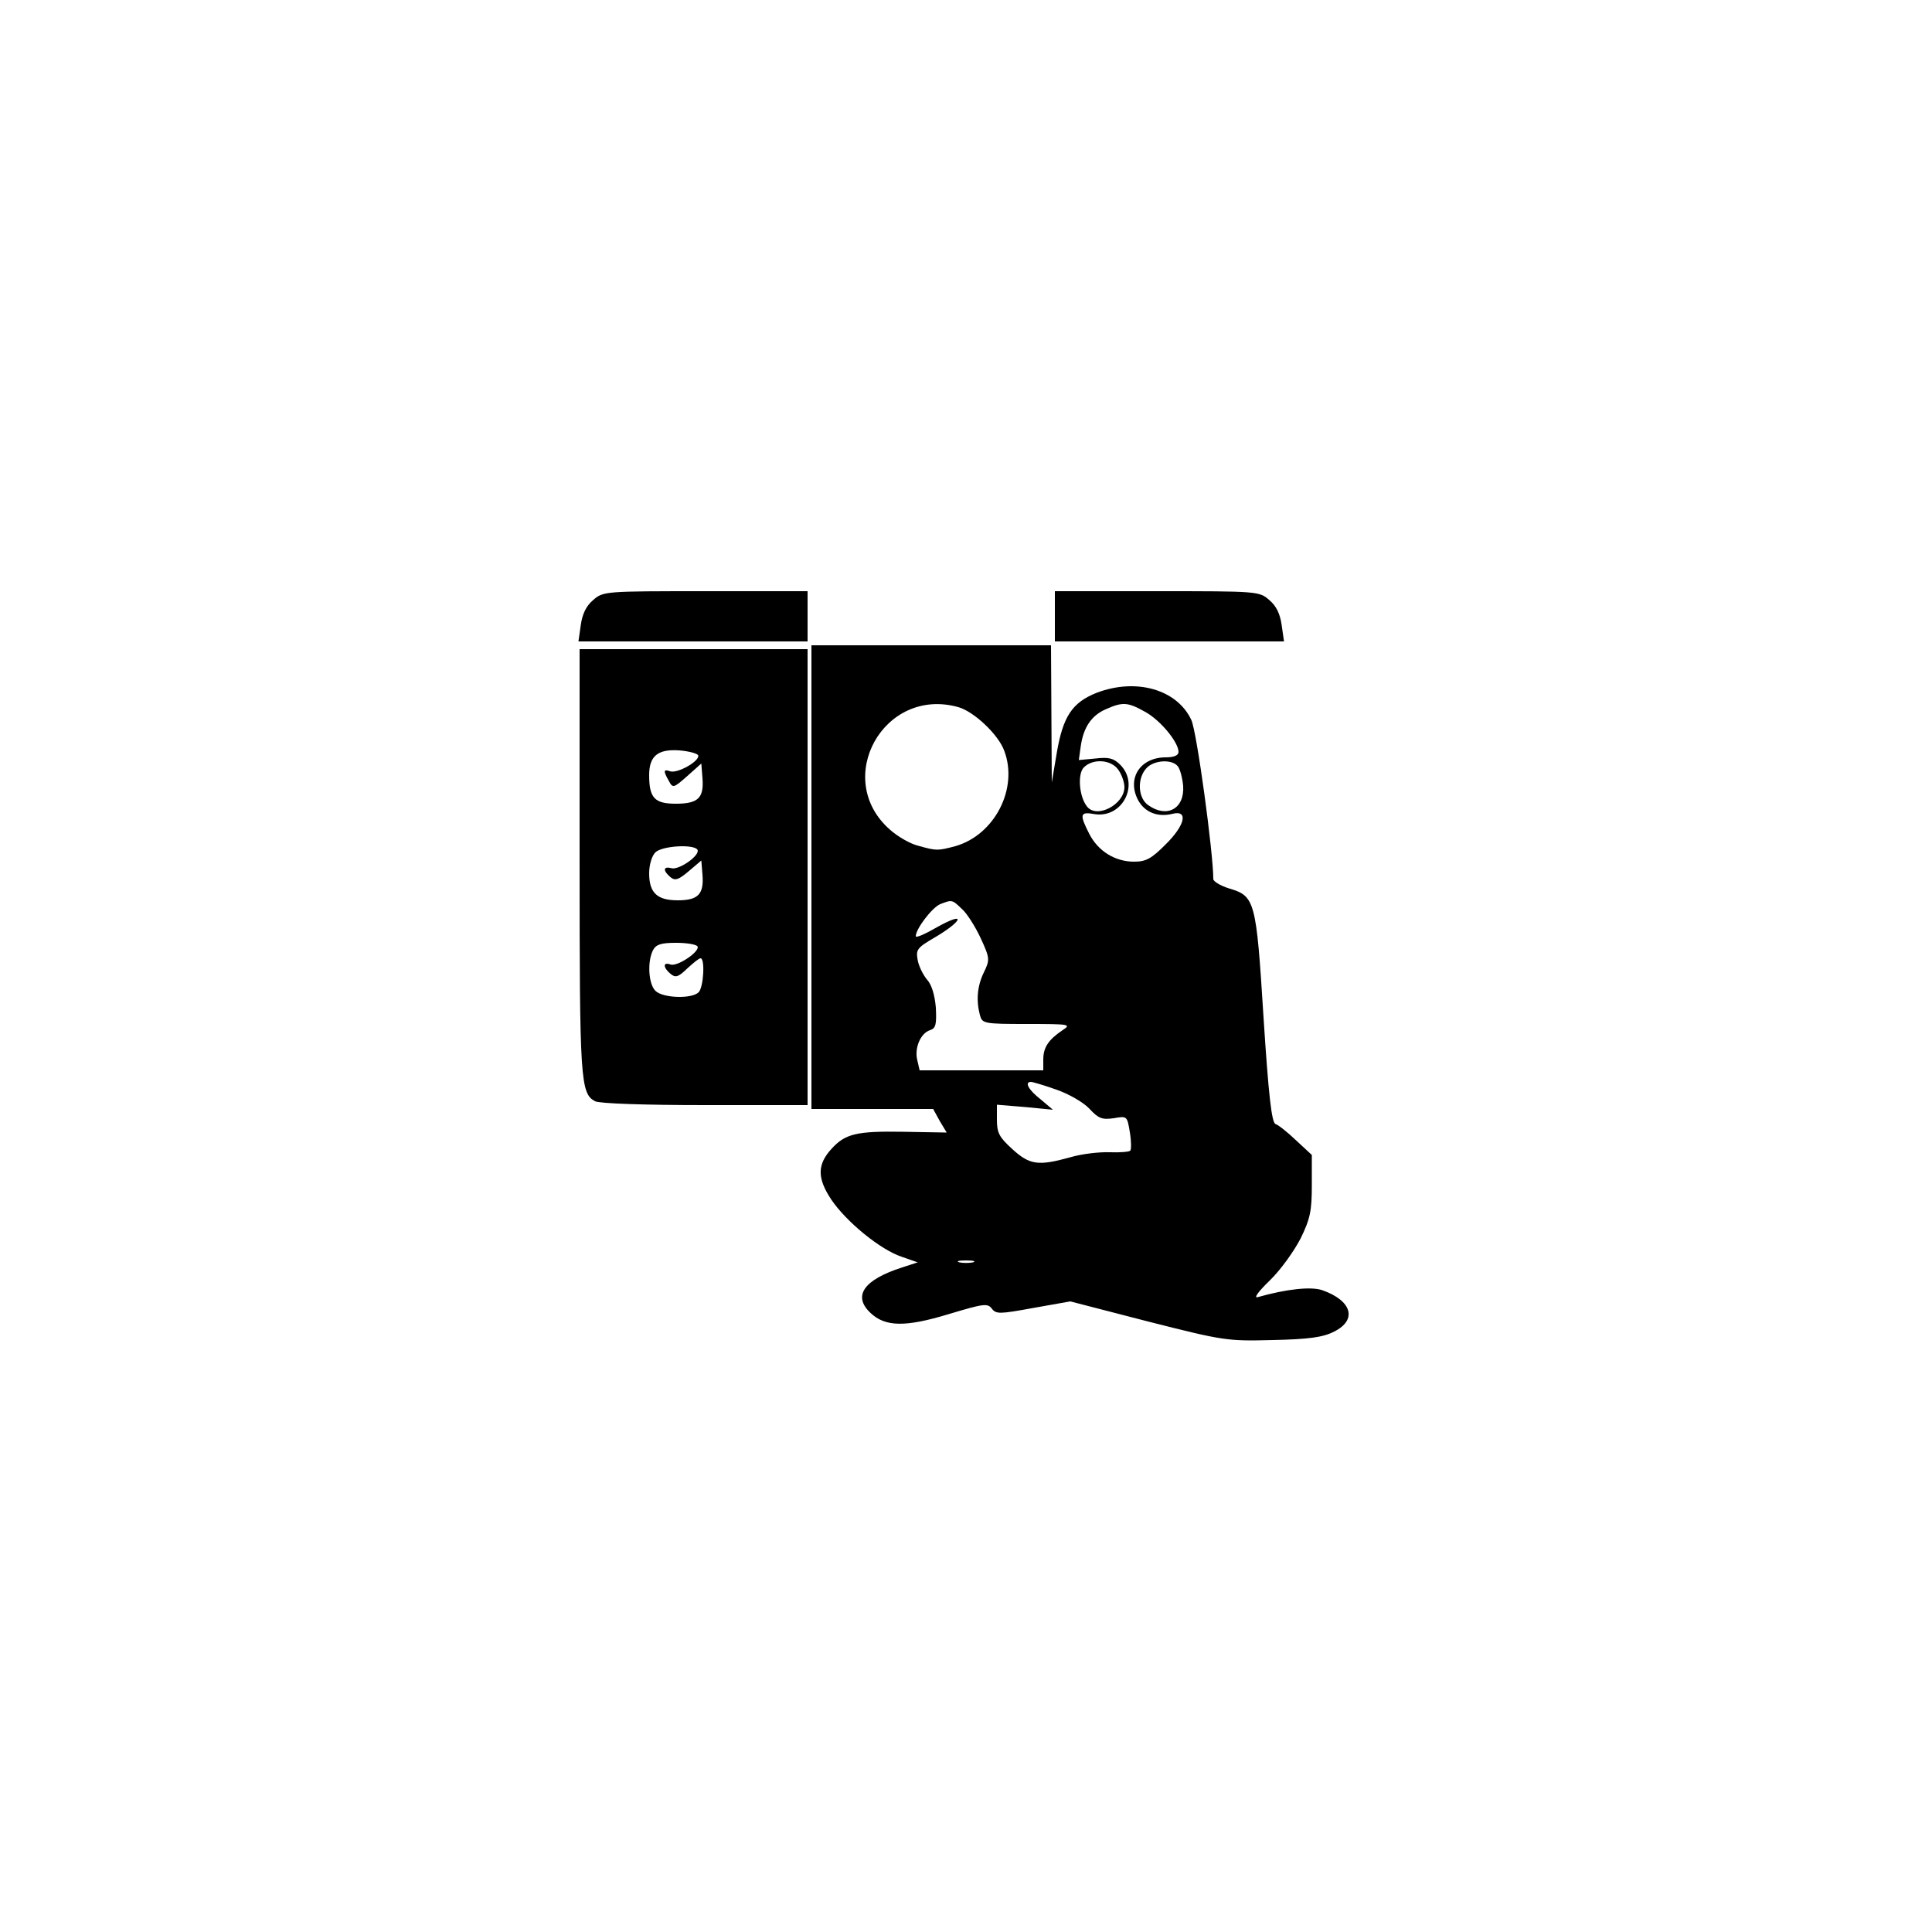
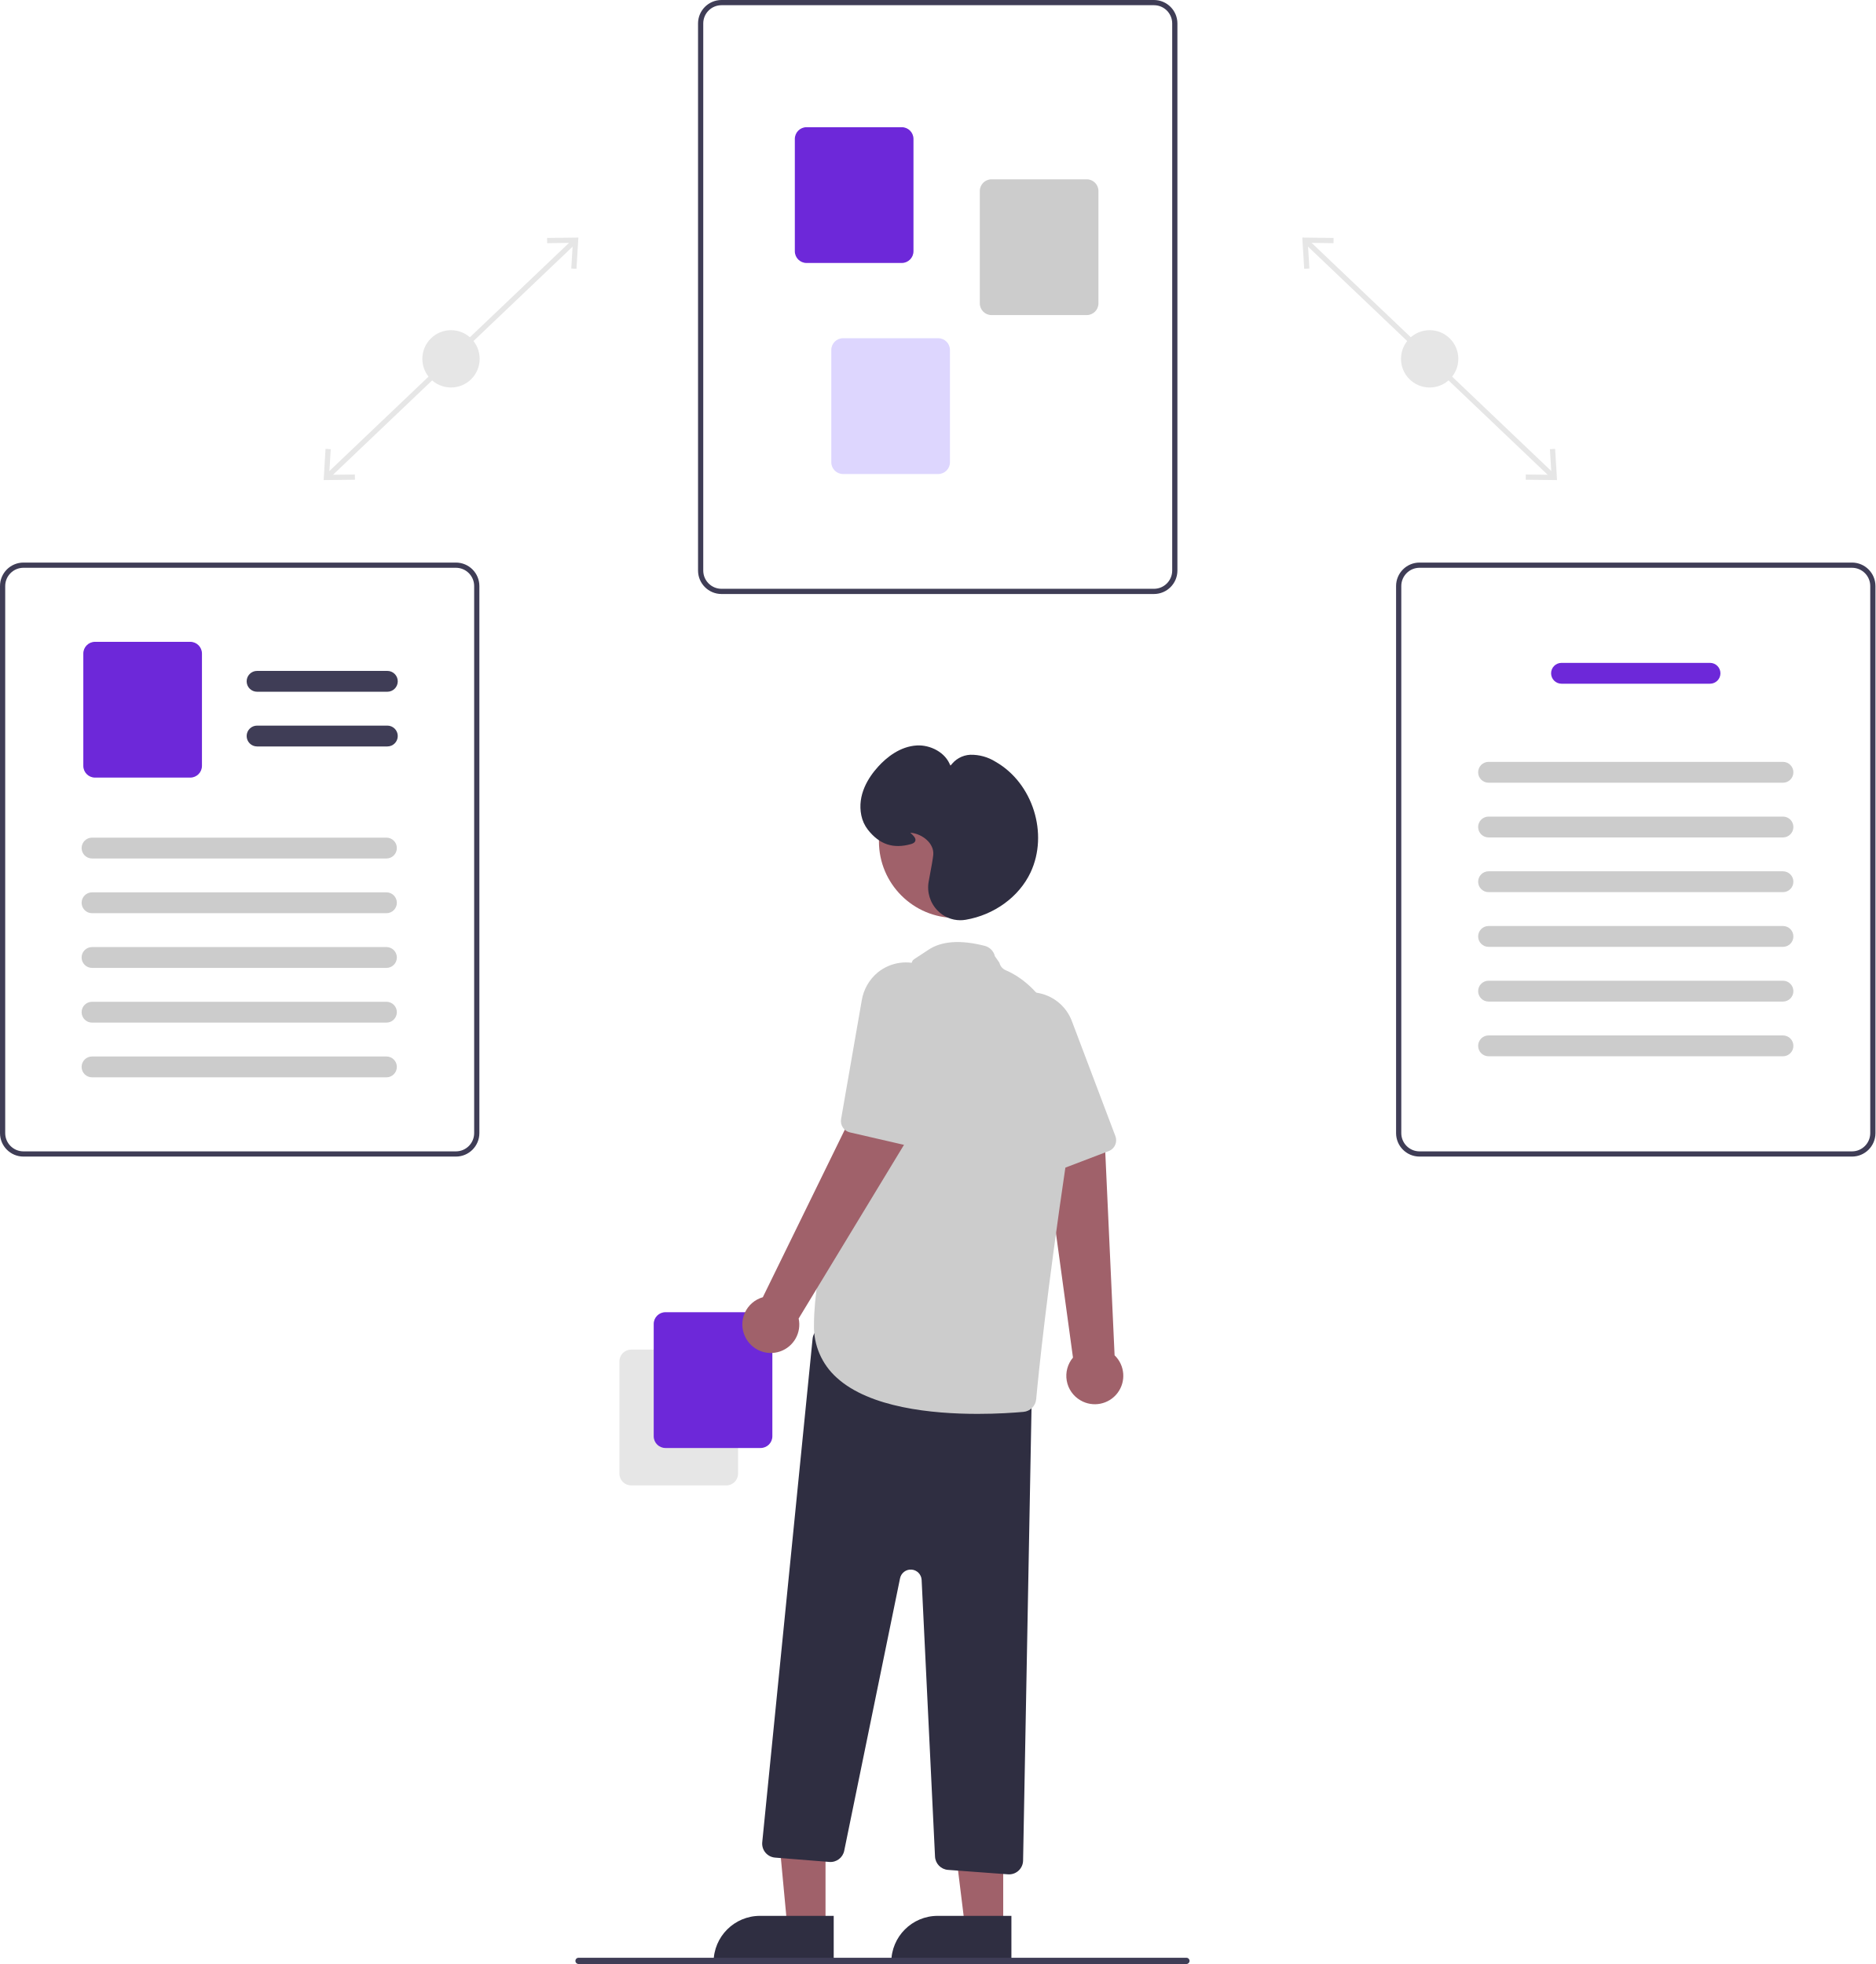
- <svg xmlns="http://www.w3.org/2000/svg" version="1.0" width="800" height="800" viewBox="0 0 500 500" preserveAspectRatio="xMidYMid meet">
-   <g transform="translate(0,500) scale(0.1,-0.1)" fill="##6D28D9" stroke="none">
-     <path d="M1535 3447 c-18 -15 -28 -36 -32 -65 l-6 -42 297 0 296 0 0 65 0 65 -264 0 c-260 0 -265 0 -291 -23z" />
-     <path d="M2730 3405 l0 -65 296 0 297 0 -6 42 c-4 29 -14 50 -32 65 -26 23 -31 23 -291 23 l-264 0 0 -65z" />
-     <path d="M2100 2730 l0 -600 158 0 157 0 17 -31 18 -30 -113 2 c-119 2 -149 -5 -184 -43 -38 -41 -39 -76 -2 -132 39 -58 128 -131 184 -149 l40 -14 -40 -13 c-100 -32 -129 -74 -82 -118 38 -36 90 -37 202 -3 90 27 101 29 112 14 11 -14 20 -14 107 2 l96 17 201 -52 c197 -50 205 -51 323 -48 93 2 130 7 159 22 60 30 46 80 -31 107 -29 10 -93 3 -167 -18 -11 -3 1 14 31 43 28 27 63 76 80 109 25 51 29 72 29 138 l0 78 -41 38 c-22 21 -46 40 -53 42 -10 4 -18 74 -31 276 -19 304 -22 314 -90 334 -22 7 -40 18 -40 24 0 68 -43 384 -57 412 -37 79 -143 109 -245 70 -63 -25 -87 -61 -103 -155 l-13 -77 -1 178 -1 177 -310 0 -310 0 0 -600z m380 440 c40 -11 104 -71 119 -113 37 -98 -25 -218 -127 -247 -46 -12 -48 -12 -95 1 -21 5 -54 24 -74 42 -149 131 -16 371 177 317z m485 -13 c39 -22 85 -78 85 -103 0 -9 -12 -14 -33 -14 -66 0 -101 -54 -72 -110 17 -32 51 -46 90 -36 41 10 32 -30 -19 -80 -36 -36 -50 -44 -81 -44 -49 0 -93 27 -116 72 -26 51 -24 58 14 51 72 -11 117 77 66 128 -17 17 -30 20 -64 16 l-43 -4 5 36 c7 49 28 80 66 96 43 19 56 18 102 -8z m-71 -149 c9 -12 16 -33 16 -45 0 -45 -72 -83 -97 -50 -20 25 -25 84 -8 101 24 24 71 20 89 -6z m154 9 c6 -7 12 -30 14 -51 4 -59 -42 -84 -90 -50 -27 18 -30 69 -5 96 19 21 66 24 81 5z m-559 -369 c13 -11 35 -46 49 -76 24 -52 24 -56 8 -89 -17 -35 -20 -72 -10 -110 6 -22 10 -23 122 -23 111 0 115 -1 92 -16 -37 -25 -50 -45 -50 -76 l0 -28 -160 0 -160 0 -6 26 c-8 31 8 70 33 78 15 5 17 15 15 58 -3 34 -11 60 -23 73 -10 12 -21 34 -24 50 -5 28 -2 32 46 60 29 17 54 36 57 44 3 8 -18 1 -52 -18 -31 -18 -56 -29 -56 -24 0 19 42 74 63 83 31 12 31 12 56 -12z m245 -468 c32 -11 70 -33 85 -49 24 -26 33 -29 63 -25 35 6 35 6 42 -36 4 -24 4 -45 1 -48 -3 -3 -27 -5 -53 -4 -26 1 -72 -4 -102 -13 -83 -23 -105 -20 -150 21 -34 31 -40 42 -40 76 l0 39 73 -6 72 -7 -32 27 c-32 25 -42 45 -25 45 5 0 35 -9 66 -20z m-216 -447 c-10 -2 -26 -2 -35 0 -10 3 -2 5 17 5 19 0 27 -2 18 -5z" />
-     <path d="M1500 2771 c0 -565 2 -601 40 -621 11 -6 130 -10 284 -10 l266 0 0 590 0 590 -295 0 -295 0 0 -549z m307 274 c4 -15 -55 -48 -73 -41 -17 6 -18 1 -3 -25 10 -19 12 -19 47 12 l37 33 3 -38 c4 -51 -11 -66 -69 -66 -55 0 -69 15 -69 74 0 49 22 68 78 64 25 -2 47 -8 49 -13z m-2 -244 c8 -14 -47 -53 -67 -48 -22 6 -23 -6 -3 -23 12 -10 21 -7 47 15 l33 28 3 -37 c4 -50 -11 -66 -64 -66 -53 0 -74 19 -74 70 0 22 7 45 16 54 17 17 99 22 109 7z m0 -250 c8 -13 -53 -54 -70 -47 -20 7 -19 -8 0 -24 13 -11 20 -9 43 13 16 15 31 27 35 27 12 0 8 -75 -5 -88 -18 -18 -94 -15 -112 4 -18 18 -21 76 -6 105 8 15 21 19 60 19 27 0 51 -4 55 -9z" />
-   </g>
+ <svg xmlns="http://www.w3.org/2000/svg" data-name="Layer 1" width="601.6" height="630" viewBox="0 0 601.6 630">
+   <rect x="756.964" y="195.507" width="1.672" height="109.196" transform="translate(-245.0684 491.4875) rotate(-46.40674)" fill="#e6e6e6" />
+   <polygon points="498.845 143.982 497.175 144.083 497.679 152.309 489.437 152.21 489.419 153.882 499.457 154.001 498.845 143.982" fill="#e6e6e6" />
+   <polygon points="427.781 76.326 427.763 77.998 419.522 77.899 420.026 86.125 418.355 86.226 417.745 76.206 427.781 76.326" fill="#e6e6e6" />
+   <circle cx="458.6" cy="115.105" r="9.193" fill="#e6e6e6" />
+   <rect x="389.274" y="249.269" width="109.196" height="1.672" transform="translate(-349.2594 240.0306) rotate(-43.59326)" fill="#e6e6e6" />
+   <polygon points="103.815 154.001 113.853 153.882 113.834 152.21 105.593 152.309 106.097 144.083 104.427 143.982 103.815 154.001" fill="#e6e6e6" />
+   <polygon points="185.527 76.206 184.916 86.226 183.246 86.125 183.749 77.899 175.508 77.998 175.49 76.326 185.527 76.206" fill="#e6e6e6" />
+   <circle cx="144.672" cy="115.105" r="9.193" fill="#e6e6e6" />
+   <path d="M669.364,325.543H530.636a7.53,7.53,0,0,1-7.521-7.521v-175.5A7.53,7.53,0,0,1,530.636,135H669.364a7.53,7.53,0,0,1,7.521,7.521v175.5A7.53,7.53,0,0,1,669.364,325.543ZM530.636,136.671a5.857,5.857,0,0,0-5.85,5.85v175.5a5.857,5.857,0,0,0,5.85,5.85H669.364a5.857,5.857,0,0,0,5.85-5.85v-175.5a5.857,5.857,0,0,0-5.85-5.85Z" transform="translate(-299.2 -135)" fill="#3f3d56" />
+   <path d="M588.46,219.358h-30.537a3.765,3.765,0,0,1-3.761-3.761V179.562a3.765,3.765,0,0,1,3.761-3.761h30.537a3.765,3.765,0,0,1,3.761,3.761v36.036A3.765,3.765,0,0,1,588.46,219.358Z" transform="translate(-299.2 -135)" fill="#6d28d9" />
+   <path d="M647.796,236.073h-30.537a3.765,3.765,0,0,1-3.761-3.761V196.276a3.765,3.765,0,0,1,3.761-3.761h30.537a3.765,3.765,0,0,1,3.761,3.761V232.312A3.765,3.765,0,0,1,647.796,236.073Z" transform="translate(-299.2 -135)" fill="#ccc" />
+   <path d="M600.16,287.051h-30.537a3.765,3.765,0,0,1-3.761-3.761V247.255a3.765,3.765,0,0,1,3.761-3.761h30.537a3.765,3.765,0,0,1,3.761,3.761v36.036A3.765,3.765,0,0,1,600.16,287.051Z" transform="translate(-299.2 -135)" fill="#ddd6fe" />
+   <path d="M893.279,506H754.55a7.53,7.53,0,0,1-7.521-7.521v-175.5a7.53,7.53,0,0,1,7.521-7.521H893.279A7.53,7.53,0,0,1,900.8,322.979v175.5A7.53,7.53,0,0,1,893.279,506ZM754.55,317.129a5.857,5.857,0,0,0-5.85,5.85v175.5a5.857,5.857,0,0,0,5.85,5.85H893.279a5.857,5.857,0,0,0,5.85-5.85v-175.5a5.857,5.857,0,0,0-5.85-5.85Z" transform="translate(-299.2 -135)" fill="#3f3d56" />
+   <path d="M847.732,354.318H800.096a3.343,3.343,0,0,1,0-6.686h47.636a3.343,3.343,0,0,1,0,6.686Z" transform="translate(-299.2 -135)" fill="#6d28d9" />
+   <path d="M871.132,386.075H776.696a3.343,3.343,0,1,1,0-6.686h94.436a3.343,3.343,0,1,1,0,6.686Z" transform="translate(-299.2 -135)" fill="#ccc" />
+   <path d="M871.132,403.625H776.696a3.343,3.343,0,1,1,0-6.686h94.436a3.343,3.343,0,1,1,0,6.686Z" transform="translate(-299.2 -135)" fill="#ccc" />
+   <path d="M871.132,421.175H776.696a3.343,3.343,0,1,1,0-6.686h94.436a3.343,3.343,0,1,1,0,6.686Z" transform="translate(-299.2 -135)" fill="#ccc" />
+   <path d="M871.132,438.725H776.696a3.343,3.343,0,1,1,0-6.686h94.436a3.343,3.343,0,1,1,0,6.686Z" transform="translate(-299.2 -135)" fill="#ccc" />
+   <path d="M871.132,456.275H776.696a3.343,3.343,0,1,1,0-6.686h94.436a3.343,3.343,0,1,1,0,6.686Z" transform="translate(-299.2 -135)" fill="#ccc" />
+   <path d="M871.132,473.825H776.696a3.343,3.343,0,1,1,0-6.686h94.436a3.343,3.343,0,1,1,0,6.686Z" transform="translate(-299.2 -135)" fill="#ccc" />
+   <path d="M445.45,506H306.721A7.53,7.53,0,0,1,299.2,498.479v-175.5a7.53,7.53,0,0,1,7.521-7.521H445.45a7.53,7.53,0,0,1,7.521,7.521v175.5A7.53,7.53,0,0,1,445.45,506ZM306.721,317.129a5.857,5.857,0,0,0-5.85,5.85v175.5a5.857,5.857,0,0,0,5.85,5.85H445.45a5.857,5.857,0,0,0,5.85-5.85v-175.5a5.857,5.857,0,0,0-5.85-5.85Z" transform="translate(-299.2 -135)" fill="#3f3d56" />
+   <path d="M423.448,356.893H381.663a3.343,3.343,0,0,1,0-6.686h41.786a3.343,3.343,0,1,1,0,6.686Z" transform="translate(-299.2 -135)" fill="#3f3d56" />
+   <path d="M423.448,374.443H381.663a3.343,3.343,0,0,1,0-6.686h41.786a3.343,3.343,0,1,1,0,6.686Z" transform="translate(-299.2 -135)" fill="#3f3d56" />
+   <path d="M360.222,384.436h-30.537a3.765,3.765,0,0,1-3.761-3.761V344.639a3.765,3.765,0,0,1,3.761-3.761h30.537a3.765,3.765,0,0,1,3.761,3.761v36.036A3.765,3.765,0,0,1,360.222,384.436Z" transform="translate(-299.2 -135)" fill="#6d28d9" />
+   <path d="M423.159,410.378H328.723a3.343,3.343,0,1,1,0-6.686H423.159a3.343,3.343,0,1,1,0,6.686Z" transform="translate(-299.2 -135)" fill="#ccc" />
+   <path d="M423.159,427.928H328.723a3.343,3.343,0,1,1,0-6.686H423.159a3.343,3.343,0,1,1,0,6.686Z" transform="translate(-299.2 -135)" fill="#ccc" />
+   <path d="M423.159,445.478H328.723a3.343,3.343,0,1,1,0-6.686H423.159a3.343,3.343,0,1,1,0,6.686Z" transform="translate(-299.2 -135)" fill="#ccc" />
+   <path d="M423.159,463.028H328.723a3.343,3.343,0,1,1,0-6.686H423.159a3.343,3.343,0,1,1,0,6.686Z" transform="translate(-299.2 -135)" fill="#ccc" />
+   <path d="M423.159,480.578H328.723a3.343,3.343,0,1,1,0-6.686H423.159a3.343,3.343,0,1,1,0,6.686Z" transform="translate(-299.2 -135)" fill="#ccc" />
+   <path d="M497.895,607.719V571.683a3.765,3.765,0,0,1,3.761-3.761h30.537a3.765,3.765,0,0,1,3.761,3.761v36.036a3.765,3.765,0,0,1-3.761,3.761h-30.537A3.765,3.765,0,0,1,497.895,607.719Z" transform="translate(-299.2 -135)" fill="#e6e6e6" />
+   <path d="M508.895,595.719V559.683a3.765,3.765,0,0,1,3.761-3.761h30.537a3.765,3.765,0,0,1,3.761,3.761v36.036a3.765,3.765,0,0,1-3.761,3.761h-30.537A3.765,3.765,0,0,1,508.895,595.719Z" transform="translate(-299.2 -135)" fill="#6d28d9" />
+   <path d="M645.784,584.188a9.078,9.078,0,0,1-2.398-13.711l-9.466-69.188,19.718.968,3.096,67.486a9.127,9.127,0,0,1-10.949,14.446Z" transform="translate(-299.2 -135)" fill="#a0616a" />
+   <path d="M656.344,503.179a3.705,3.705,0,0,1-1.505,1.064l-17.72,6.763a3.723,3.723,0,0,1-4.729-1.965l-15.696-35.275a14.74,14.74,0,0,1-.721-10.431,14.337,14.337,0,0,1,10.912-9.782,13.673,13.673,0,0,1,5.89.083,14.28,14.28,0,0,1,10.263,8.921l13.956,36.89A3.73,3.73,0,0,1,656.344,503.179Z" transform="translate(-299.2 -135)" fill="#ccc" />
+   <polygon points="264.807 618.06 252.547 618.06 248.102 570.549 264.809 570.773 264.807 618.06" fill="#a0616a" />
+   <path d="M243.79,614.557h23.644a0,0,0,0,1,0,0v14.887a0,0,0,0,1,0,0H228.903a0,0,0,0,1,0,0v0A14.887,14.887,0,0,1,243.79,614.557Z" fill="#2f2e41" />
+   <polygon points="321.807 618.06 309.547 618.06 303.715 570.772 321.809 570.773 321.807 618.06" fill="#a0616a" />
+   <path d="M300.79,614.557h23.644a0,0,0,0,1,0,0v14.887a0,0,0,0,1,0,0H285.903a0,0,0,0,1,0,0v0A14.887,14.887,0,0,1,300.79,614.557Z" fill="#2f2e41" />
+   <path d="M622.549,736.236l-19.255-1.426a4.506,4.506,0,0,1-4.162-4.271L594.838,641.809a3.5,3.5,0,0,0-6.925-.533L570.002,728.683a4.506,4.506,0,0,1-4.767,3.582l-17.406-1.393a4.5,4.5,0,0,1-4.119-4.933L559.858,564.463a4.5,4.5,0,0,1,5.434-3.949l61.406,13.349a4.511,4.511,0,0,1,3.543,4.481L627.381,731.832a4.502,4.502,0,0,1-4.489,4.416C622.778,736.248,622.664,736.243,622.549,736.236Z" transform="translate(-299.2 -135)" fill="#2f2e41" />
+   <circle cx="306.503" cy="269.888" r="24.561" fill="#a0616a" />
+   <path d="M567.596,576.915a21.962,21.962,0,0,1-7.294-16.866c0-35.301,30.556-114.168,31.514-116.629.093-.593.9-.849,5.129-3.706,4.232-2.859,10.335-3.299,18.139-1.306a4.479,4.479,0,0,1,3.25,3.318l1.452,2.098a3.491,3.491,0,0,0,2.029,2.406c6.293,2.651,26.298,14.878,19.481,60.892-6.332,42.743-8.902,67.881-9.713,76.705a4.491,4.491,0,0,1-4.072,4.065c-3.086.276-8.382.644-14.689.644C598.202,588.536,578.147,586.564,567.596,576.915Z" transform="translate(-299.2 -135)" fill="#ccc" />
+   <path d="M538.247,563.837a9.078,9.078,0,0,1,5.649-12.722L574.589,488.39l15.833,11.791-35.034,57.763a9.127,9.127,0,0,1-17.142,5.894Z" transform="translate(-299.2 -135)" fill="#a0616a" />
+   <path d="M592.156,502.454a3.705,3.705,0,0,1-1.843.045l-18.482-4.258a3.723,3.723,0,0,1-2.832-4.266l6.623-38.038a14.74,14.74,0,0,1,5.214-9.064,14.337,14.337,0,0,1,14.511-2.043,13.673,13.673,0,0,1,4.844,3.351,14.28,14.28,0,0,1,3.551,13.127l-8.967,38.409A3.73,3.73,0,0,1,592.156,502.454Z" transform="translate(-299.2 -135)" fill="#ccc" />
+   <path d="M599.953,427.079a10.584,10.584,0,0,1-2.839-9.387c.856-4.479,1.359-7.41,1.455-8.477h0c.326-3.648-3.361-6.601-7.01-7.07-.141-.018-.26-.031-.359-.039.093.091.193.184.28.267.693.651,1.556,1.462,1.351,2.298-.124.503-.584.861-1.407,1.091-5.706,1.597-10.101.131-13.831-4.616a11.026,11.026,0,0,1-2.105-4.598c-1.336-6.555,2.224-12.143,5.446-15.675,2.657-2.913,6.964-6.449,12.394-6.752,4.223-.236,9.246,2.194,10.749,6.574a8.159,8.159,0,0,1,6.361-3.586,14.662,14.662,0,0,1,8.158,2.269c11.909,6.822,17.027,23.073,11.177,35.488-3.68,7.809-11.654,13.623-20.81,15.172a10.393,10.393,0,0,1-1.735.147A10.115,10.115,0,0,1,599.953,427.079Z" transform="translate(-299.2 -135)" fill="#2f2e41" />
+   <path d="M484.779,765h195a1,1,0,0,0,0-2h-195a1,1,0,1,0,0,2Z" transform="translate(-299.2 -135)" fill="#3f3d56" />
</svg>
